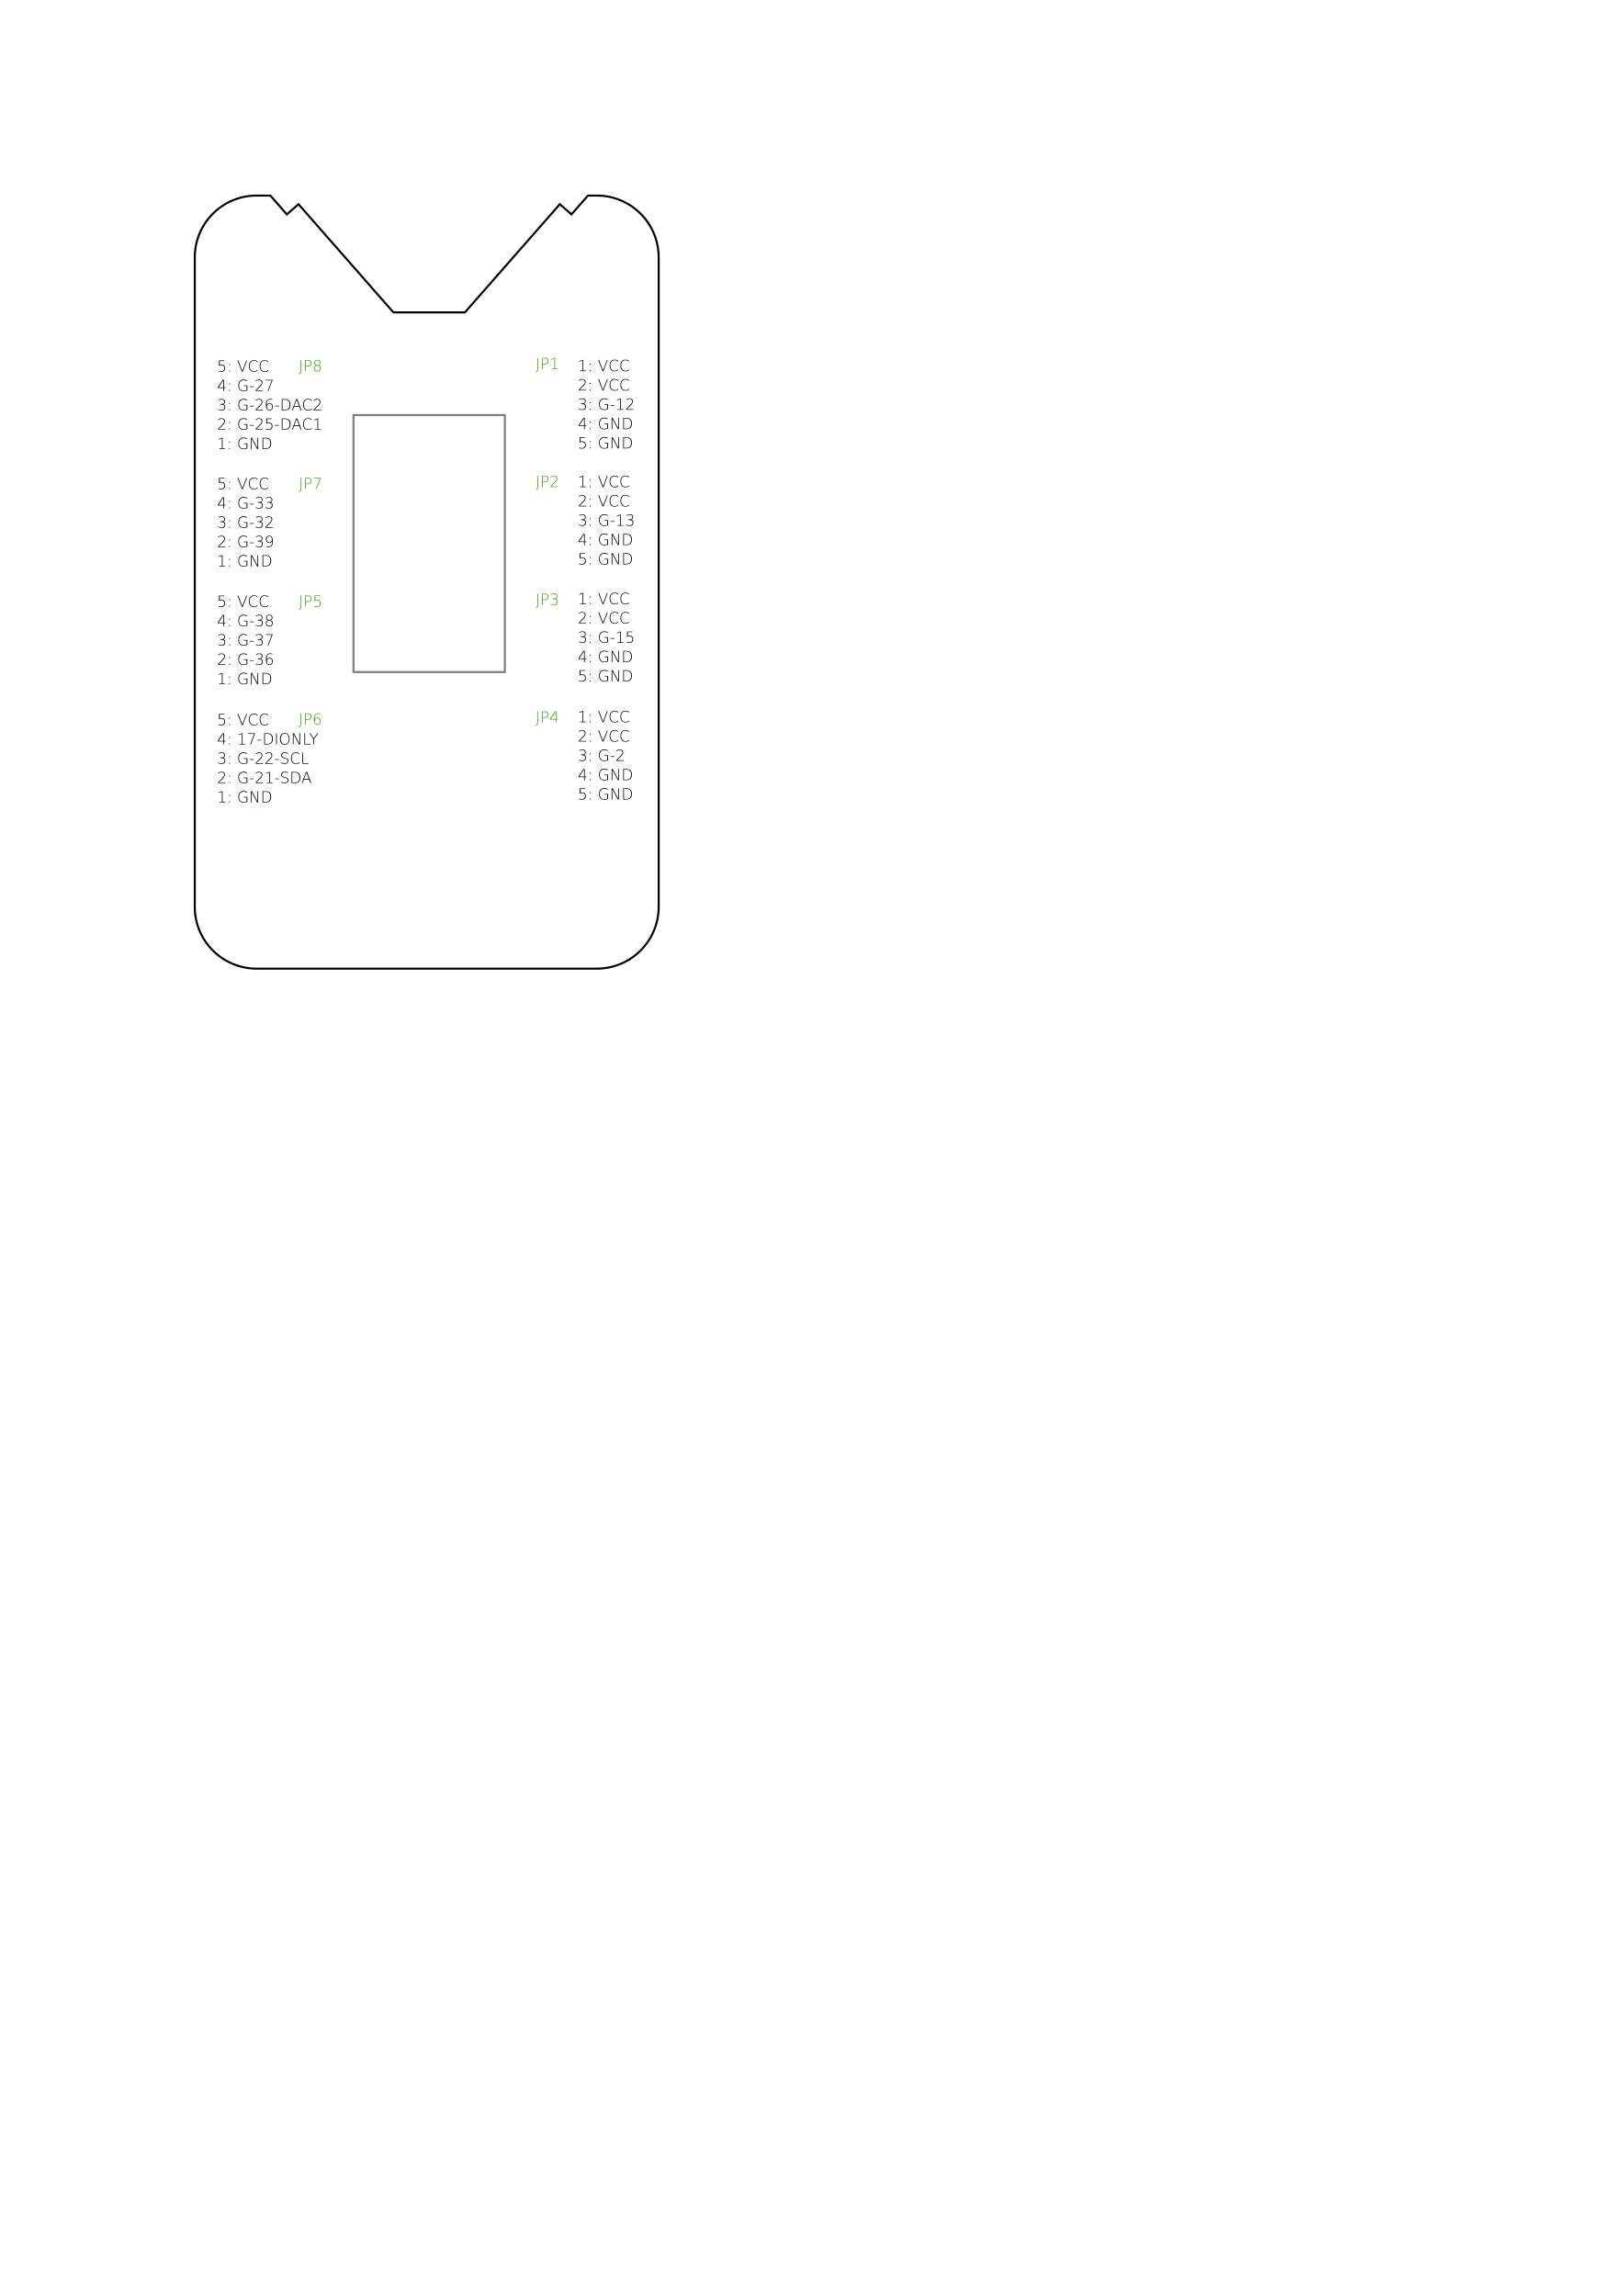
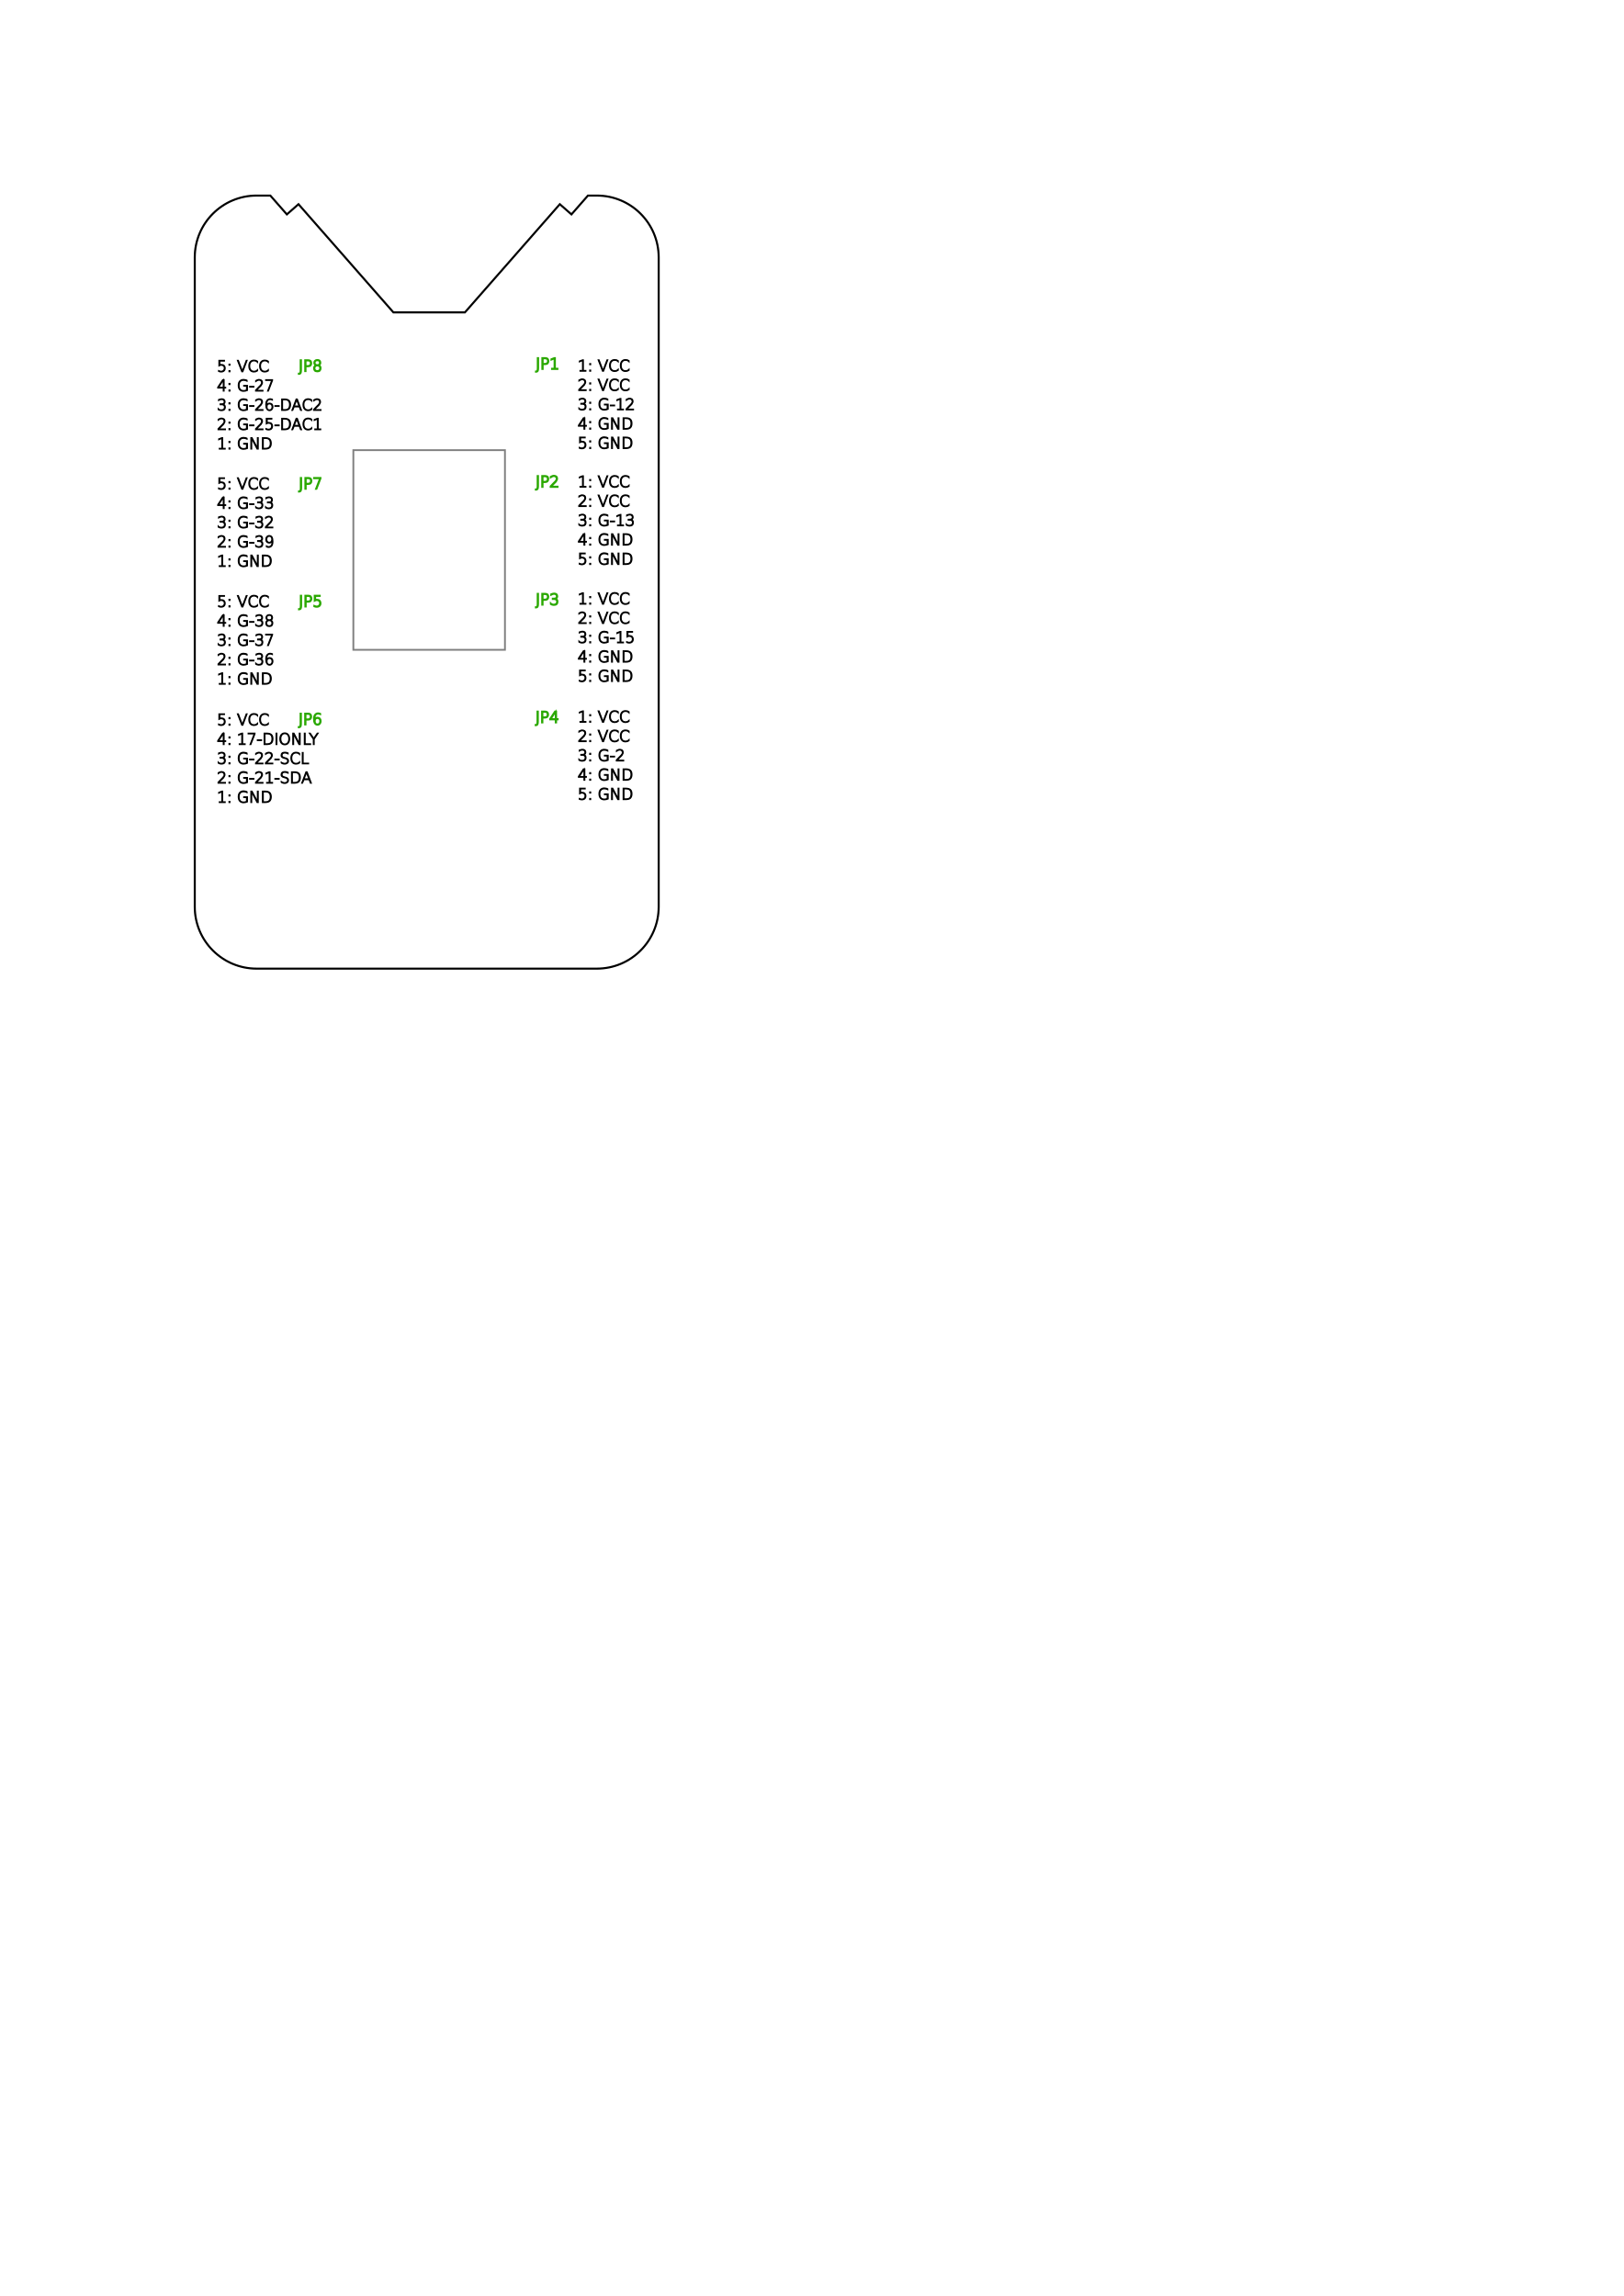
<svg xmlns="http://www.w3.org/2000/svg" width="210mm" height="297mm" viewBox="0 0 210 297" version="1.1" id="svg5">
  <defs id="defs2">
    <rect x="70.711" y="161.758" width="70.158" height="141.439" id="rect30991" />
    <marker id="DistanceX" orient="auto" refX="0.0" refY="0.0" style="overflow:visible">
      <path d="M 3,-3 L -3,3 M 0,-5 L  0,5" style="stroke:#000000; stroke-width:0.5" id="path218" />
    </marker>
    <pattern id="Hatch" patternUnits="userSpaceOnUse" width="8" height="8" x="0" y="0">
      <path d="M8 4 l-4,4" stroke="#000000" stroke-width="0.25" linecap="square" id="path221" />
      <path d="M6 2 l-4,4" stroke="#000000" stroke-width="0.25" linecap="square" id="path223" />
      <path d="M4 0 l-4,4" stroke="#000000" stroke-width="0.25" linecap="square" id="path225" />
    </pattern>
    <symbol id="*MODEL_SPACE" />
    <symbol id="*PAPER_SPACE" />
    <marker id="DistanceX-1" orient="auto" refX="0.0" refY="0.0" style="overflow:visible">
      <path d="M 3,-3 L -3,3 M 0,-5 L  0,5" style="stroke:#000000; stroke-width:0.5" id="path1211" />
    </marker>
    <pattern id="Hatch-0" patternUnits="userSpaceOnUse" width="8" height="8" x="0" y="0">
      <path d="M8 4 l-4,4" stroke="#000000" stroke-width="0.25" linecap="square" id="path1214" />
      <path d="M6 2 l-4,4" stroke="#000000" stroke-width="0.25" linecap="square" id="path1216" />
      <path d="M4 0 l-4,4" stroke="#000000" stroke-width="0.25" linecap="square" id="path1218" />
    </pattern>
    <symbol id="*MODEL_SPACE-8" />
    <symbol id="*PAPER_SPACE-6" />
    <marker id="DistanceX-7" orient="auto" refX="0.0" refY="0.0" style="overflow:visible">
      <path d="M 3,-3 L -3,3 M 0,-5 L  0,5" style="stroke:#000000; stroke-width:0.5" id="path2535" />
    </marker>
    <pattern id="Hatch-1" patternUnits="userSpaceOnUse" width="8" height="8" x="0" y="0">
      <path d="M8 4 l-4,4" stroke="#000000" stroke-width="0.25" linecap="square" id="path2538" />
      <path d="M6 2 l-4,4" stroke="#000000" stroke-width="0.25" linecap="square" id="path2540" />
      <path d="M4 0 l-4,4" stroke="#000000" stroke-width="0.25" linecap="square" id="path2542" />
    </pattern>
    <symbol id="*MODEL_SPACE-3" />
    <symbol id="*PAPER_SPACE-7" />
  </defs>
  <g id="layer1" style="display:none">
    <g id="g2665" transform="matrix(0,-0.2645833,0.2645833,0,-292.4506,17.99078)" style="stroke:#000000;stroke-opacity:0.5">
      <path d="m -361.729,1413.13 a 6.047,6.047 0 0 0 -12.094,0 6.047,6.047 0 0 0 12.094,0 z" style="fill:none;stroke:#000000;stroke-opacity:0.5" id="path2551" />
      <path d="m -361.729,1214.708 a 6.047,6.047 0 0 0 -12.094,0 6.047,6.047 0 0 0 12.094,0 z" style="fill:none;stroke:#000000;stroke-opacity:0.5" id="path2553" />
      <path d="m -59.368,1214.708 a 6.047,6.047 0 0 0 -12.094,0 6.047,6.047 0 0 0 12.094,0 z" style="fill:none;stroke:#000000;stroke-opacity:0.5" id="path2555" />
      <path d="m -59.368,1413.13 a 6.047,6.047 0 0 0 -12.094,0 6.047,6.047 0 0 0 12.094,0 z" style="fill:none;stroke:#000000;stroke-opacity:0.5" id="path2557" />
      <path d="m -290.88,1386.52 a 1.92,1.92 0 0 0 -3.84,0 1.92,1.92 0 0 0 3.84,0 z" style="fill:none;stroke:#000000;stroke-opacity:0.5" id="path2581" />
      <path d="m -109.167,1237.72 a 1.92,1.92 0 0 0 -3.84,0 1.92,1.92 0 0 0 3.84,0 z" style="fill:none;stroke:#000000;stroke-opacity:0.5" id="path2583" />
      <path d="m -310.08,1237.72 a 1.92,1.92 0 0 0 -3.84,0 1.92,1.92 0 0 0 3.84,0 z" style="fill:none;stroke:#000000;stroke-opacity:0.5" id="path2585" />
      <path d="m -118.767,1237.72 a 1.92,1.92 0 0 0 -3.84,0 1.92,1.92 0 0 0 3.84,0 z" style="fill:none;stroke:#000000;stroke-opacity:0.5" id="path2587" />
      <path d="m -252.48,1237.72 a 1.92,1.92 0 0 0 -3.84,0 1.92,1.92 0 0 0 3.84,0 z" style="fill:none;stroke:#000000;stroke-opacity:0.5" id="path2589" />
      <path d="m -137.967,1237.72 a 1.92,1.92 0 0 0 -3.84,0 1.92,1.92 0 0 0 3.84,0 z" style="fill:none;stroke:#000000;stroke-opacity:0.5" id="path2591" />
      <path d="m -319.68,1237.72 a 1.92,1.92 0 0 0 -3.84,0 1.92,1.92 0 0 0 3.84,0 z" style="fill:none;stroke:#000000;stroke-opacity:0.5" id="path2593" />
      <path d="m -128.367,1237.72 a 1.92,1.92 0 0 0 -3.84,0 1.92,1.92 0 0 0 3.84,0 z" style="fill:none;stroke:#000000;stroke-opacity:0.5" id="path2595" />
      <path d="m -310.08,1386.52 a 1.92,1.92 0 0 0 -3.84,0 1.92,1.92 0 0 0 3.84,0 z" style="fill:none;stroke:#000000;stroke-opacity:0.5" id="path2597" />
      <path d="m -233.28,1386.52 a 1.92,1.92 0 0 0 -3.84,0 1.92,1.92 0 0 0 3.84,0 z" style="fill:none;stroke:#000000;stroke-opacity:0.5" id="path2599" />
      <path d="m -185.28,1237.72 a 1.92,1.92 0 0 0 -3.84,0 1.92,1.92 0 0 0 3.84,0 z" style="fill:none;stroke:#000000;stroke-opacity:0.5" id="path2601" />
      <path d="m -223.68,1386.52 a 1.92,1.92 0 0 0 -3.84,0 1.92,1.92 0 0 0 3.84,0 z" style="fill:none;stroke:#000000;stroke-opacity:0.5" id="path2603" />
      <path d="m -204.48,1386.52 a 1.92,1.92 0 0 0 -3.84,0 1.92,1.92 0 0 0 3.84,0 z" style="fill:none;stroke:#000000;stroke-opacity:0.5" id="path2605" />
      <path d="m -194.88,1386.52 a 1.92,1.92 0 0 0 -3.84,0 1.92,1.92 0 0 0 3.84,0 z" style="fill:none;stroke:#000000;stroke-opacity:0.5" id="path2607" />
      <path d="m -194.88,1237.72 a 1.92,1.92 0 0 0 -3.84,0 1.92,1.92 0 0 0 3.84,0 z" style="fill:none;stroke:#000000;stroke-opacity:0.5" id="path2609" />
      <path d="m -166.08,1237.72 a 1.92,1.92 0 0 0 -3.84,0 1.92,1.92 0 0 0 3.84,0 z" style="fill:none;stroke:#000000;stroke-opacity:0.5" id="path2611" />
      <path d="m -262.08,1237.72 a 1.92,1.92 0 0 0 -3.84,0 1.92,1.92 0 0 0 3.84,0 z" style="fill:none;stroke:#000000;stroke-opacity:0.5" id="path2613" />
      <path d="m -252.48,1386.52 a 1.92,1.92 0 0 0 -3.84,0 1.92,1.92 0 0 0 3.84,0 z" style="fill:none;stroke:#000000;stroke-opacity:0.5" id="path2615" />
      <path d="m -175.68,1237.72 a 1.92,1.92 0 0 0 -3.84,0 1.92,1.92 0 0 0 3.84,0 z" style="fill:none;stroke:#000000;stroke-opacity:0.5" id="path2617" />
      <path d="m -242.88,1386.52 a 1.92,1.92 0 0 0 -3.84,0 1.92,1.92 0 0 0 3.84,0 z" style="fill:none;stroke:#000000;stroke-opacity:0.5" id="path2619" />
      <path d="m -223.68,1237.72 a 1.92,1.92 0 0 0 -3.84,0 1.92,1.92 0 0 0 3.84,0 z" style="fill:none;stroke:#000000;stroke-opacity:0.5" id="path2621" />
      <path d="m -262.08,1386.52 a 1.92,1.92 0 0 0 -3.84,0 1.92,1.92 0 0 0 3.84,0 z" style="fill:none;stroke:#000000;stroke-opacity:0.5" id="path2623" />
      <path d="m -147.567,1237.72 a 1.92,1.92 0 0 0 -3.84,0 1.92,1.92 0 0 0 3.84,0 z" style="fill:none;stroke:#000000;stroke-opacity:0.5" id="path2625" />
      <path d="m -281.28,1386.52 a 1.92,1.92 0 0 0 -3.84,0 1.92,1.92 0 0 0 3.84,0 z" style="fill:none;stroke:#000000;stroke-opacity:0.5" id="path2627" />
      <path d="m -300.48,1386.52 a 1.92,1.92 0 0 0 -3.84,0 1.92,1.92 0 0 0 3.84,0 z" style="fill:none;stroke:#000000;stroke-opacity:0.5" id="path2629" />
      <path d="m -137.28,1386.52 a 1.92,1.92 0 0 0 -3.84,0 1.92,1.92 0 0 0 3.84,0 z" style="fill:none;stroke:#000000;stroke-opacity:0.5" id="path2631" />
      <path d="m -290.88,1237.72 a 1.92,1.92 0 0 0 -3.84,0 1.92,1.92 0 0 0 3.84,0 z" style="fill:none;stroke:#000000;stroke-opacity:0.5" id="path2633" />
      <path d="m -127.68,1386.52 a 1.92,1.92 0 0 0 -3.84,0 1.92,1.92 0 0 0 3.84,0 z" style="fill:none;stroke:#000000;stroke-opacity:0.5" id="path2635" />
      <path d="m -242.88,1237.72 a 1.92,1.92 0 0 0 -3.84,0 1.92,1.92 0 0 0 3.84,0 z" style="fill:none;stroke:#000000;stroke-opacity:0.5" id="path2637" />
      <path d="m -108.48,1386.52 a 1.92,1.92 0 0 0 -3.84,0 1.92,1.92 0 0 0 3.84,0 z" style="fill:none;stroke:#000000;stroke-opacity:0.5" id="path2639" />
      <path d="m -300.48,1237.72 a 1.92,1.92 0 0 0 -3.84,0 1.92,1.92 0 0 0 3.84,0 z" style="fill:none;stroke:#000000;stroke-opacity:0.5" id="path2641" />
      <path d="m -118.08,1386.52 a 1.92,1.92 0 0 0 -3.84,0 1.92,1.92 0 0 0 3.84,0 z" style="fill:none;stroke:#000000;stroke-opacity:0.5" id="path2643" />
      <path d="m -319.68,1386.52 a 1.92,1.92 0 0 0 -3.84,0 1.92,1.92 0 0 0 3.84,0 z" style="fill:none;stroke:#000000;stroke-opacity:0.5" id="path2645" />
      <path d="m -166.08,1386.52 a 1.92,1.92 0 0 0 -3.84,0 1.92,1.92 0 0 0 3.84,0 z" style="fill:none;stroke:#000000;stroke-opacity:0.5" id="path2647" />
      <path d="m -281.28,1237.72 a 1.92,1.92 0 0 0 -3.84,0 1.92,1.92 0 0 0 3.84,0 z" style="fill:none;stroke:#000000;stroke-opacity:0.5" id="path2649" />
      <path d="m -146.88,1386.52 a 1.92,1.92 0 0 0 -3.84,0 1.92,1.92 0 0 0 3.84,0 z" style="fill:none;stroke:#000000;stroke-opacity:0.5" id="path2651" />
      <path d="m -233.28,1237.72 a 1.92,1.92 0 0 0 -3.84,0 1.92,1.92 0 0 0 3.84,0 z" style="fill:none;stroke:#000000;stroke-opacity:0.5" id="path2653" />
      <path d="m -175.68,1386.52 a 1.92,1.92 0 0 0 -3.84,0 1.92,1.92 0 0 0 3.84,0 z" style="fill:none;stroke:#000000;stroke-opacity:0.5" id="path2655" />
      <path d="m -204.48,1237.72 a 1.92,1.92 0 0 0 -3.84,0 1.92,1.92 0 0 0 3.84,0 z" style="fill:none;stroke:#000000;stroke-opacity:0.5" id="path2657" />
      <path d="m -185.28,1386.52 a 1.92,1.92 0 0 0 -3.84,0 1.92,1.92 0 0 0 3.84,0 z" style="fill:none;stroke:#000000;stroke-opacity:0.5" id="path2659" />
      <path style="display:inline;fill:none;stroke:#000000;stroke-width:0.265;stroke-opacity:0.5" d="M 78.191,40.298 H 65.547" id="path2559" transform="matrix(0,3.779528,-3.779528,0,67.99666,1105.325)" />
      <path style="display:inline;fill:none;stroke:#000000;stroke-width:0.265;stroke-opacity:0.5" d="m 65.547,40.298 -3.606,4.111" id="path2561" transform="matrix(0,3.779528,-3.779528,0,67.99666,1105.325)" />
      <path style="display:inline;fill:none;stroke:#000000;stroke-width:0.265;stroke-opacity:0.5" d="M 61.94,44.409 H 49.068" id="path2563" transform="matrix(0,3.779528,-3.779528,0,67.99666,1105.325)" />
      <path style="display:inline;fill:none;stroke:#000000;stroke-width:0.265;stroke-opacity:0.5" d="M 49.068,44.409 45.465,40.298" id="path2565" transform="matrix(0,3.779528,-3.779528,0,67.99666,1105.325)" />
      <path style="display:inline;fill:none;stroke:#000000;stroke-width:0.265;stroke-opacity:0.5" d="M 45.465,40.298 H 32.191" id="path2567" transform="matrix(0,3.779528,-3.779528,0,67.99666,1105.325)" />
      <path style="display:inline;fill:none;stroke:#000000;stroke-width:0.265;stroke-opacity:0.5" d="m 32.191,40.298 -5.001,5" id="path2569" transform="matrix(0,3.779528,-3.779528,0,67.99666,1105.325)" />
      <path style="display:inline;fill:none;stroke:#000000;stroke-width:0.265;stroke-opacity:0.5" d="M 27.19,45.298 V 105.299" id="path2571" transform="matrix(0,3.779528,-3.779528,0,67.99666,1105.325)" />
      <path style="display:inline;fill:none;stroke:#000000;stroke-width:0.265;stroke-opacity:0.5" d="m 27.19,105.299 5.001,5" id="path2573" transform="matrix(0,3.779528,-3.779528,0,67.99666,1105.325)" />
      <path style="display:inline;fill:none;stroke:#000000;stroke-width:0.265;stroke-opacity:0.5" d="M 32.191,110.298 H 78.191" id="path2575" transform="matrix(0,3.779528,-3.779528,0,67.99666,1105.325)" />
      <path style="display:inline;fill:none;stroke:#000000;stroke-width:0.265;stroke-opacity:0.5" d="m 78.191,110.298 5.001,-5" id="path2577" transform="matrix(0,3.779528,-3.779528,0,67.99666,1105.325)" />
      <path style="display:inline;fill:none;stroke:#000000;stroke-width:0.265;stroke-opacity:0.5" d="M 83.192,45.298 78.191,40.298" id="path2661" transform="matrix(0,3.779528,-3.779528,0,67.99666,1105.325)" />
      <path style="display:inline;fill:none;stroke:#000000;stroke-width:0.265;stroke-opacity:0.5" d="M 83.192,45.298 V 105.299" id="path2663" transform="matrix(0,3.779528,-3.779528,0,67.99666,1105.325)" />
    </g>
  </g>
  <g id="layer2">
    <g id="g92084" style="font-style:normal;font-variant:normal;font-weight:200;font-stretch:normal;font-size:2px;font-family:'DejaVu Sans';-inkscape-font-specification:'DejaVu Sans Ultra-Light';display:inline;fill:#000;stroke:none;stroke-width:0.265">
-       <text xml:space="preserve" x="74.722" y="48.009" id="text4759">
-         <tspan style="font-style:normal;font-variant:normal;font-weight:200;font-stretch:normal;font-size:2px;font-family:'DejaVu Sans';-inkscape-font-specification:'DejaVu Sans Ultra-Light';stroke-width:0.265" x="74.722" y="48.009" id="tspan4761">1: VCC</tspan>
-         <tspan style="font-style:normal;font-variant:normal;font-weight:200;font-stretch:normal;font-size:2px;font-family:'DejaVu Sans';-inkscape-font-specification:'DejaVu Sans Ultra-Light';stroke-width:0.265" x="74.722" y="50.509" id="tspan4763">2: VCC   </tspan>
-         <tspan style="font-style:normal;font-variant:normal;font-weight:200;font-stretch:normal;font-size:2px;font-family:'DejaVu Sans';-inkscape-font-specification:'DejaVu Sans Ultra-Light';stroke-width:0.265" x="74.722" y="53.009" id="tspan4765">3: G-12</tspan>
-         <tspan style="font-style:normal;font-variant:normal;font-weight:200;font-stretch:normal;font-size:2px;font-family:'DejaVu Sans';-inkscape-font-specification:'DejaVu Sans Ultra-Light';stroke-width:0.265" x="74.722" y="55.509" id="tspan4767">4: GND   </tspan>
-         <tspan style="font-style:normal;font-variant:normal;font-weight:200;font-stretch:normal;font-size:2px;font-family:'DejaVu Sans';-inkscape-font-specification:'DejaVu Sans Ultra-Light';stroke-width:0.265" x="74.722" y="58.009" id="tspan4811">5: GND   </tspan>
+       <text xml:space="preserve" x="74.722" y="48.009" id="text4759" style="stroke-width:0.15;stroke-miterlimit:4;stroke-dasharray:none;stroke:#000000;stroke-opacity:1">
+         <tspan style="font-style:normal;font-variant:normal;font-weight:200;font-stretch:normal;font-size:2px;font-family:'DejaVu Sans';-inkscape-font-specification:'DejaVu Sans Ultra-Light';stroke-width:0.15;stroke-miterlimit:4;stroke-dasharray:none;stroke:#000000;stroke-opacity:1" x="74.722" y="48.009" id="tspan4761">1: VCC</tspan>
+         <tspan style="font-style:normal;font-variant:normal;font-weight:200;font-stretch:normal;font-size:2px;font-family:'DejaVu Sans';-inkscape-font-specification:'DejaVu Sans Ultra-Light';stroke-width:0.15;stroke-miterlimit:4;stroke-dasharray:none;stroke:#000000;stroke-opacity:1" x="74.722" y="50.509" id="tspan4763">2: VCC   </tspan>
+         <tspan style="font-style:normal;font-variant:normal;font-weight:200;font-stretch:normal;font-size:2px;font-family:'DejaVu Sans';-inkscape-font-specification:'DejaVu Sans Ultra-Light';stroke-width:0.15;stroke-miterlimit:4;stroke-dasharray:none;stroke:#000000;stroke-opacity:1" x="74.722" y="53.009" id="tspan4765">3: G-12</tspan>
+         <tspan style="font-style:normal;font-variant:normal;font-weight:200;font-stretch:normal;font-size:2px;font-family:'DejaVu Sans';-inkscape-font-specification:'DejaVu Sans Ultra-Light';stroke-width:0.15;stroke-miterlimit:4;stroke-dasharray:none;stroke:#000000;stroke-opacity:1" x="74.722" y="55.509" id="tspan4767">4: GND   </tspan>
+         <tspan style="font-style:normal;font-variant:normal;font-weight:200;font-stretch:normal;font-size:2px;font-family:'DejaVu Sans';-inkscape-font-specification:'DejaVu Sans Ultra-Light';stroke-width:0.15;stroke-miterlimit:4;stroke-dasharray:none;stroke:#000000;stroke-opacity:1" x="74.722" y="58.009" id="tspan4811">5: GND   </tspan>
      </text>
-       <text xml:space="preserve" x="74.722" y="63.007" id="text11598">
-         <tspan style="stroke-width:0.265" x="74.722" y="63.007" id="tspan11614">1: VCC</tspan>
-         <tspan style="stroke-width:0.265" x="74.722" y="65.507" id="tspan11616">2: VCC   </tspan>
-         <tspan style="stroke-width:0.265" x="74.722" y="68.007" id="tspan11618">3: G-13</tspan>
-         <tspan style="stroke-width:0.265" x="74.722" y="70.507" id="tspan11620">4: GND   </tspan>
-         <tspan style="stroke-width:0.265" x="74.722" y="73.007" id="tspan11650">5: GND    </tspan>
+       <text xml:space="preserve" x="74.722" y="63.007" id="text11598" style="stroke-width:0.15;stroke-miterlimit:4;stroke-dasharray:none;stroke:#000000;stroke-opacity:1">
+         <tspan style="stroke-width:0.15;stroke-miterlimit:4;stroke-dasharray:none;stroke:#000000;stroke-opacity:1" x="74.722" y="63.007" id="tspan11614">1: VCC</tspan>
+         <tspan style="stroke-width:0.15;stroke-miterlimit:4;stroke-dasharray:none;stroke:#000000;stroke-opacity:1" x="74.722" y="65.507" id="tspan11616">2: VCC   </tspan>
+         <tspan style="stroke-width:0.15;stroke-miterlimit:4;stroke-dasharray:none;stroke:#000000;stroke-opacity:1" x="74.722" y="68.007" id="tspan11618">3: G-13</tspan>
+         <tspan style="stroke-width:0.15;stroke-miterlimit:4;stroke-dasharray:none;stroke:#000000;stroke-opacity:1" x="74.722" y="70.507" id="tspan11620">4: GND   </tspan>
+         <tspan style="stroke-width:0.15;stroke-miterlimit:4;stroke-dasharray:none;stroke:#000000;stroke-opacity:1" x="74.722" y="73.007" id="tspan11650">5: GND    </tspan>
      </text>
-       <text xml:space="preserve" x="74.722" y="78.144" id="text27637">
+       <text xml:space="preserve" x="74.722" y="78.144" id="text27637" style="stroke-width:0.15;stroke-miterlimit:4;stroke-dasharray:none;stroke:#000000;stroke-opacity:1">
        <tspan x="74.722" y="78.144" id="tspan27639">1: VCC</tspan>
        <tspan x="74.722" y="80.644" id="tspan27641">2: VCC   </tspan>
        <tspan x="74.722" y="83.144" id="tspan27643">3: G-15</tspan>
        <tspan x="74.722" y="85.644" id="tspan27645">4: GND   </tspan>
        <tspan x="74.722" y="88.144" id="tspan27647">5: GND   </tspan>
      </text>
-       <text xml:space="preserve" x="74.722" y="93.423" id="text34321">
-         <tspan id="tspan34319" style="stroke-width:0.265" x="74.722" y="93.423">1: VCC  </tspan>
-         <tspan style="stroke-width:0.265" x="74.722" y="95.923" id="tspan34323">2: VCC  </tspan>
-         <tspan style="stroke-width:0.265" x="74.722" y="98.423" id="tspan34325">3: G-2</tspan>
-         <tspan style="stroke-width:0.265" x="74.722" y="100.923" id="tspan34327">4: GND  </tspan>
-         <tspan style="stroke-width:0.265" x="74.722" y="103.423" id="tspan34329">5: GND  </tspan>
+       <text xml:space="preserve" x="74.722" y="93.423" id="text34321" style="stroke-width:0.15;stroke-miterlimit:4;stroke-dasharray:none;stroke:#000000;stroke-opacity:1">
+         <tspan id="tspan34319" style="stroke-width:0.15;stroke-miterlimit:4;stroke-dasharray:none;stroke:#000000;stroke-opacity:1" x="74.722" y="93.423">1: VCC  </tspan>
+         <tspan style="stroke-width:0.15;stroke-miterlimit:4;stroke-dasharray:none;stroke:#000000;stroke-opacity:1" x="74.722" y="95.923" id="tspan34323">2: VCC  </tspan>
+         <tspan style="stroke-width:0.15;stroke-miterlimit:4;stroke-dasharray:none;stroke:#000000;stroke-opacity:1" x="74.722" y="98.423" id="tspan34325">3: G-2</tspan>
+         <tspan style="stroke-width:0.15;stroke-miterlimit:4;stroke-dasharray:none;stroke:#000000;stroke-opacity:1" x="74.722" y="100.923" id="tspan34327">4: GND  </tspan>
+         <tspan style="stroke-width:0.15;stroke-miterlimit:4;stroke-dasharray:none;stroke:#000000;stroke-opacity:1" x="74.722" y="103.423" id="tspan34329">5: GND  </tspan>
      </text>
-       <text xml:space="preserve" x="28.072" y="48.081" id="text62895">
-         <tspan id="tspan62893" style="stroke-width:0.265" x="28.072" y="48.081">5: VCC</tspan>
-         <tspan style="stroke-width:0.265" x="28.072" y="50.581" id="tspan62897">4: G-27</tspan>
-         <tspan style="stroke-width:0.265" x="28.072" y="53.081" id="tspan62899">3: G-26-DAC2</tspan>
-         <tspan style="stroke-width:0.265" x="28.072" y="55.581" id="tspan62901">2: G-25-DAC1</tspan>
-         <tspan style="stroke-width:0.265" x="28.072" y="58.081" id="tspan100172">1: GND</tspan>
+       <text xml:space="preserve" x="28.072" y="48.081" id="text62895" style="stroke:#000000;stroke-opacity:1;stroke-width:0.15;stroke-miterlimit:4;stroke-dasharray:none">
+         <tspan id="tspan62893" style="stroke-width:0.15;stroke:#000000;stroke-opacity:1;stroke-miterlimit:4;stroke-dasharray:none" x="28.072" y="48.081">5: VCC</tspan>
+         <tspan style="stroke-width:0.15;stroke:#000000;stroke-opacity:1;stroke-miterlimit:4;stroke-dasharray:none" x="28.072" y="50.581" id="tspan62897">4: G-27</tspan>
+         <tspan style="stroke-width:0.15;stroke:#000000;stroke-opacity:1;stroke-miterlimit:4;stroke-dasharray:none" x="28.072" y="53.081" id="tspan62899">3: G-26-DAC2</tspan>
+         <tspan style="stroke-width:0.15;stroke:#000000;stroke-opacity:1;stroke-miterlimit:4;stroke-dasharray:none" x="28.072" y="55.581" id="tspan62901">2: G-25-DAC1</tspan>
+         <tspan style="stroke-width:0.15;stroke:#000000;stroke-opacity:1;stroke-miterlimit:4;stroke-dasharray:none" x="28.072" y="58.081" id="tspan100172">1: GND</tspan>
      </text>
-       <g id="g50968" style="fill:#2aa800;fill-opacity:1">
-         <text xml:space="preserve" x="69.277" y="47.752" id="text36303" style="stroke:none;fill:#2aa800;fill-opacity:1;stroke-opacity:1">
-           <tspan id="tspan36301" style="stroke-width:0.265;stroke:none;fill:#2aa800;fill-opacity:1;stroke-opacity:1" x="69.277" y="47.752">JP1</tspan>
+       <g id="g50968" style="fill:#2aa800;fill-opacity:1;stroke-width:0.2;stroke-miterlimit:4;stroke-dasharray:none;stroke:#2aa800;stroke-opacity:1">
+         <text xml:space="preserve" x="69.277" y="47.752" id="text36303" style="stroke:#2aa800;fill:#2aa800;fill-opacity:1;stroke-opacity:1;stroke-width:0.2;stroke-miterlimit:4;stroke-dasharray:none">
+           <tspan id="tspan36301" style="stroke-width:0.2;stroke:#2aa800;fill:#2aa800;fill-opacity:1;stroke-opacity:1;stroke-miterlimit:4;stroke-dasharray:none" x="69.277" y="47.752">JP1</tspan>
        </text>
-         <text xml:space="preserve" x="69.261" y="63.005" id="text36307" style="stroke:none;fill:#2aa800;fill-opacity:1;stroke-opacity:1">
-           <tspan id="tspan36305" style="stroke-width:0.265;stroke:none;fill:#2aa800;fill-opacity:1;stroke-opacity:1" x="69.261" y="63.005">JP2</tspan>
+         <text xml:space="preserve" x="69.261" y="63.005" id="text36307" style="stroke:#2aa800;fill:#2aa800;fill-opacity:1;stroke-opacity:1;stroke-width:0.2;stroke-miterlimit:4;stroke-dasharray:none">
+           <tspan id="tspan36305" style="stroke-width:0.2;stroke:#2aa800;fill:#2aa800;fill-opacity:1;stroke-opacity:1;stroke-miterlimit:4;stroke-dasharray:none" x="69.261" y="63.005">JP2</tspan>
        </text>
-         <text xml:space="preserve" x="69.266" y="78.245" id="text36311" style="stroke:none;fill:#2aa800;fill-opacity:1;stroke-opacity:1">
-           <tspan id="tspan36309" style="stroke-width:0.265;stroke:none;fill:#2aa800;fill-opacity:1;stroke-opacity:1" x="69.266" y="78.245">JP3</tspan>
+         <text xml:space="preserve" x="69.266" y="78.245" id="text36311" style="stroke:#2aa800;fill:#2aa800;fill-opacity:1;stroke-opacity:1;stroke-width:0.2;stroke-miterlimit:4;stroke-dasharray:none">
+           <tspan id="tspan36309" style="stroke-width:0.2;stroke:#2aa800;fill:#2aa800;fill-opacity:1;stroke-opacity:1;stroke-miterlimit:4;stroke-dasharray:none" x="69.266" y="78.245">JP3</tspan>
        </text>
-         <text xml:space="preserve" x="69.241" y="93.472" id="text36315" style="stroke:none;fill:#2aa800;fill-opacity:1;stroke-opacity:1">
-           <tspan id="tspan36313" style="stroke-width:0.265;stroke:none;fill:#2aa800;fill-opacity:1;stroke-opacity:1" x="69.241" y="93.472">JP4</tspan>
+         <text xml:space="preserve" x="69.241" y="93.472" id="text36315" style="stroke:#2aa800;fill:#2aa800;fill-opacity:1;stroke-opacity:1;stroke-width:0.2;stroke-miterlimit:4;stroke-dasharray:none">
+           <tspan id="tspan36313" style="stroke-width:0.2;stroke:#2aa800;fill:#2aa800;fill-opacity:1;stroke-opacity:1;stroke-miterlimit:4;stroke-dasharray:none" x="69.241" y="93.472">JP4</tspan>
        </text>
-         <text xml:space="preserve" x="38.611" y="48.027" id="text64147" style="fill:#2aa800;fill-opacity:1;stroke:none;stroke-opacity:1">
+         <text xml:space="preserve" x="38.611" y="48.027" id="text64147" style="fill:#2aa800;fill-opacity:1;stroke:#2aa800;stroke-opacity:1;stroke-width:0.2;stroke-miterlimit:4;stroke-dasharray:none">
          <tspan id="tspan64145" x="38.611" y="48.027">JP8</tspan>
        </text>
-         <text xml:space="preserve" x="38.628" y="63.256" id="text64147-5" style="fill:#2aa800;fill-opacity:1;stroke:none;stroke-opacity:1">
+         <text xml:space="preserve" x="38.628" y="63.256" id="text64147-5" style="fill:#2aa800;fill-opacity:1;stroke:#2aa800;stroke-opacity:1;stroke-width:0.2;stroke-miterlimit:4;stroke-dasharray:none">
          <tspan id="tspan64145-9" x="38.628" y="63.256">JP7</tspan>
        </text>
-         <text xml:space="preserve" x="38.628" y="78.485" id="text64147-54" style="fill:#2aa800;fill-opacity:1;stroke:none;stroke-opacity:1">
+         <text xml:space="preserve" x="38.628" y="78.485" id="text64147-54" style="fill:#2aa800;fill-opacity:1;stroke:#2aa800;stroke-opacity:1;stroke-width:0.2;stroke-miterlimit:4;stroke-dasharray:none">
          <tspan id="tspan64145-5" x="38.628" y="78.485">JP5</tspan>
        </text>
-         <text xml:space="preserve" x="38.603" y="93.74" id="text64147-7" style="fill:#2aa800;fill-opacity:1;stroke:none;stroke-opacity:1">
+         <text xml:space="preserve" x="38.603" y="93.74" id="text64147-7" style="fill:#2aa800;fill-opacity:1;stroke:#2aa800;stroke-opacity:1;stroke-width:0.2;stroke-miterlimit:4;stroke-dasharray:none">
          <tspan id="tspan64145-1" x="38.603" y="93.74">JP6</tspan>
        </text>
      </g>
-       <text xml:space="preserve" x="28.072" y="63.271" id="text67327">
-         <tspan id="tspan67325" style="stroke-width:0.265" x="28.072" y="63.271">5: VCC </tspan>
-         <tspan style="stroke-width:0.265" x="28.072" y="65.771" id="tspan67329">4: G-33</tspan>
-         <tspan style="stroke-width:0.265" x="28.072" y="68.271" id="tspan67331">3: G-32</tspan>
-         <tspan style="stroke-width:0.265" x="28.072" y="70.771" id="tspan67333">2: G-39</tspan>
-         <tspan style="stroke-width:0.265" x="28.072" y="73.271" id="tspan67335">1: GND</tspan>
+       <text xml:space="preserve" x="28.072" y="63.271" id="text67327" style="stroke-width:0.15;stroke-miterlimit:4;stroke-dasharray:none;stroke:#000000;stroke-opacity:1">
+         <tspan id="tspan67325" style="stroke-width:0.15;stroke-miterlimit:4;stroke-dasharray:none;stroke:#000000;stroke-opacity:1" x="28.072" y="63.271">5: VCC </tspan>
+         <tspan style="stroke-width:0.15;stroke-miterlimit:4;stroke-dasharray:none;stroke:#000000;stroke-opacity:1" x="28.072" y="65.771" id="tspan67329">4: G-33</tspan>
+         <tspan style="stroke-width:0.15;stroke-miterlimit:4;stroke-dasharray:none;stroke:#000000;stroke-opacity:1" x="28.072" y="68.271" id="tspan67331">3: G-32</tspan>
+         <tspan style="stroke-width:0.15;stroke-miterlimit:4;stroke-dasharray:none;stroke:#000000;stroke-opacity:1" x="28.072" y="70.771" id="tspan67333">2: G-39</tspan>
+         <tspan style="stroke-width:0.15;stroke-miterlimit:4;stroke-dasharray:none;stroke:#000000;stroke-opacity:1" x="28.072" y="73.271" id="tspan67335">1: GND</tspan>
      </text>
-       <text xml:space="preserve" x="28.072" y="78.5" id="text69415">
-         <tspan id="tspan69413" style="stroke-width:0.265" x="28.072" y="78.5">5: VCC </tspan>
-         <tspan style="stroke-width:0.265" x="28.072" y="81" id="tspan69417">4: G-38</tspan>
-         <tspan style="stroke-width:0.265" x="28.072" y="83.5" id="tspan69419">3: G-37</tspan>
-         <tspan style="stroke-width:0.265" x="28.072" y="86" id="tspan69421">2: G-36</tspan>
-         <tspan style="stroke-width:0.265" x="28.072" y="88.5" id="tspan69423">1: GND</tspan>
+       <text xml:space="preserve" x="28.072" y="78.5" id="text69415" style="stroke-width:0.15;stroke-miterlimit:4;stroke-dasharray:none;stroke:#000000;stroke-opacity:1">
+         <tspan id="tspan69413" style="stroke-width:0.15;stroke-miterlimit:4;stroke-dasharray:none;stroke:#000000;stroke-opacity:1" x="28.072" y="78.5">5: VCC </tspan>
+         <tspan style="stroke-width:0.15;stroke-miterlimit:4;stroke-dasharray:none;stroke:#000000;stroke-opacity:1" x="28.072" y="81" id="tspan69417">4: G-38</tspan>
+         <tspan style="stroke-width:0.15;stroke-miterlimit:4;stroke-dasharray:none;stroke:#000000;stroke-opacity:1" x="28.072" y="83.5" id="tspan69419">3: G-37</tspan>
+         <tspan style="stroke-width:0.15;stroke-miterlimit:4;stroke-dasharray:none;stroke:#000000;stroke-opacity:1" x="28.072" y="86" id="tspan69421">2: G-36</tspan>
+         <tspan style="stroke-width:0.15;stroke-miterlimit:4;stroke-dasharray:none;stroke:#000000;stroke-opacity:1" x="28.072" y="88.5" id="tspan69423">1: GND</tspan>
      </text>
-       <text xml:space="preserve" x="28.072" y="93.8" id="text72783">
-         <tspan id="tspan72781" style="stroke-width:0.265" x="28.072" y="93.8">5: VCC </tspan>
-         <tspan style="stroke-width:0.265" x="28.072" y="96.3" id="tspan72785">4: 17-DIONLY</tspan>
-         <tspan style="stroke-width:0.265" x="28.072" y="98.8" id="tspan72787">3: G-22-SCL</tspan>
-         <tspan style="stroke-width:0.265" x="28.072" y="101.3" id="tspan72789">2: G-21-SDA</tspan>
-         <tspan style="stroke-width:0.265" x="28.072" y="103.8" id="tspan72791">1: GND</tspan>
+       <text xml:space="preserve" x="28.072" y="93.8" id="text72783" style="stroke-width:0.15;stroke-miterlimit:4;stroke-dasharray:none;stroke:#000000;stroke-opacity:1">
+         <tspan id="tspan72781" style="stroke-width:0.15;stroke-miterlimit:4;stroke-dasharray:none;stroke:#000000;stroke-opacity:1" x="28.072" y="93.8">5: VCC </tspan>
+         <tspan style="stroke-width:0.15;stroke-miterlimit:4;stroke-dasharray:none;stroke:#000000;stroke-opacity:1" x="28.072" y="96.3" id="tspan72785">4: 17-DIONLY</tspan>
+         <tspan style="stroke-width:0.15;stroke-miterlimit:4;stroke-dasharray:none;stroke:#000000;stroke-opacity:1" x="28.072" y="98.8" id="tspan72787">3: G-22-SCL</tspan>
+         <tspan style="stroke-width:0.15;stroke-miterlimit:4;stroke-dasharray:none;stroke:#000000;stroke-opacity:1" x="28.072" y="101.3" id="tspan72789">2: G-21-SDA</tspan>
+         <tspan style="stroke-width:0.15;stroke-miterlimit:4;stroke-dasharray:none;stroke:#000000;stroke-opacity:1" x="28.072" y="103.8" id="tspan72791">1: GND</tspan>
      </text>
    </g>
    <path d="m -31.837,1378.978 -4.985,5.682 9.203,8.073 v 4.335 a 30.236,30.236 0 0 1 -30.236,30.236 H -375.336 a 30.236,30.236 0 0 1 -30.236,-30.236 v -166.299 a 30.236,30.236 0 0 1 30.236,-30.236 h 317.48 a 30.236,30.236 0 0 1 30.236,30.236 v 6.709 l -9.203,8.073 4.985,5.683 -52.893,46.4 v 34.945 z" style="display:inline;stroke:#000000;stroke-opacity:1;fill:none" id="path2549" transform="matrix(0,-0.2645833,0.2645833,0,-292.4506,17.99078)" />
-     <path d="M 45.716,53.694 H 65.293 V 86.936 H 45.716 Z" style="display:inline;stroke:#000000;stroke-opacity:0.5;fill:none;stroke-width:0.265" id="path2579" transform="translate(5.6905829e-6)" />
+     <path d="M 45.7,58.229 H 65.308 V 84.057 H 45.7 Z" style="display:inline;fill:none;stroke:#000000;stroke-width:0.233;stroke-opacity:0.5" id="path2579" />
  </g>
</svg>
